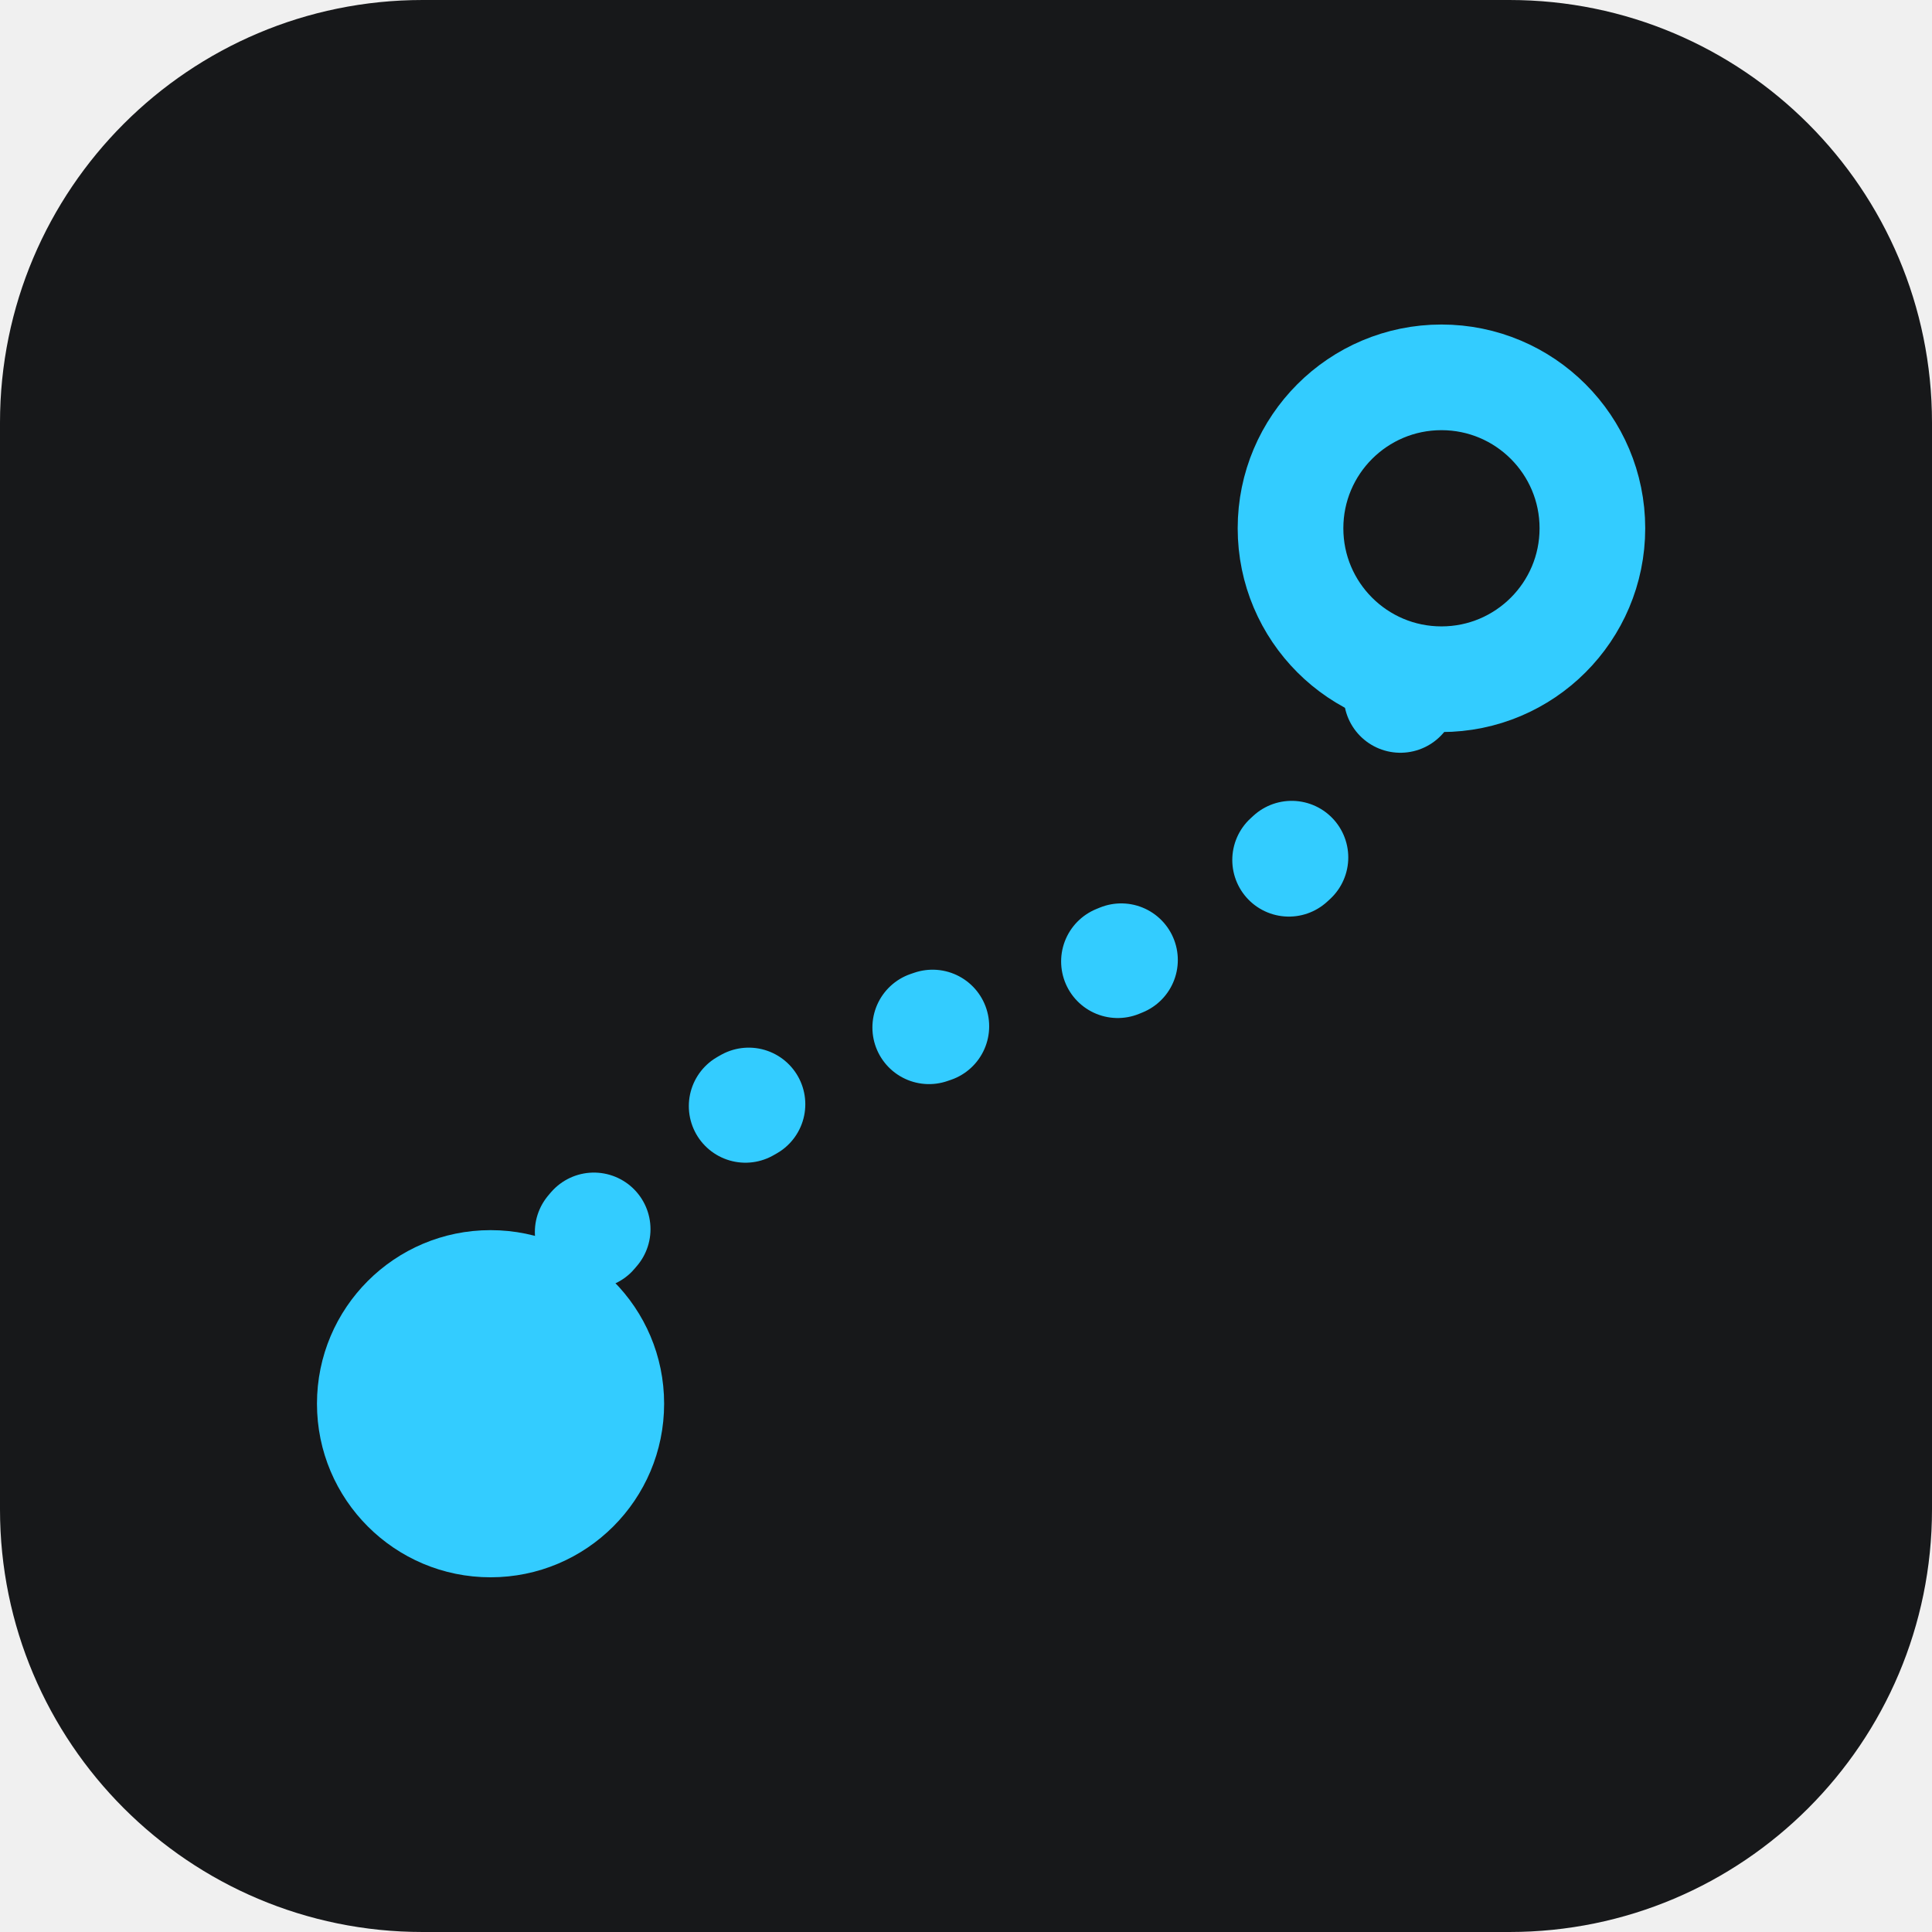
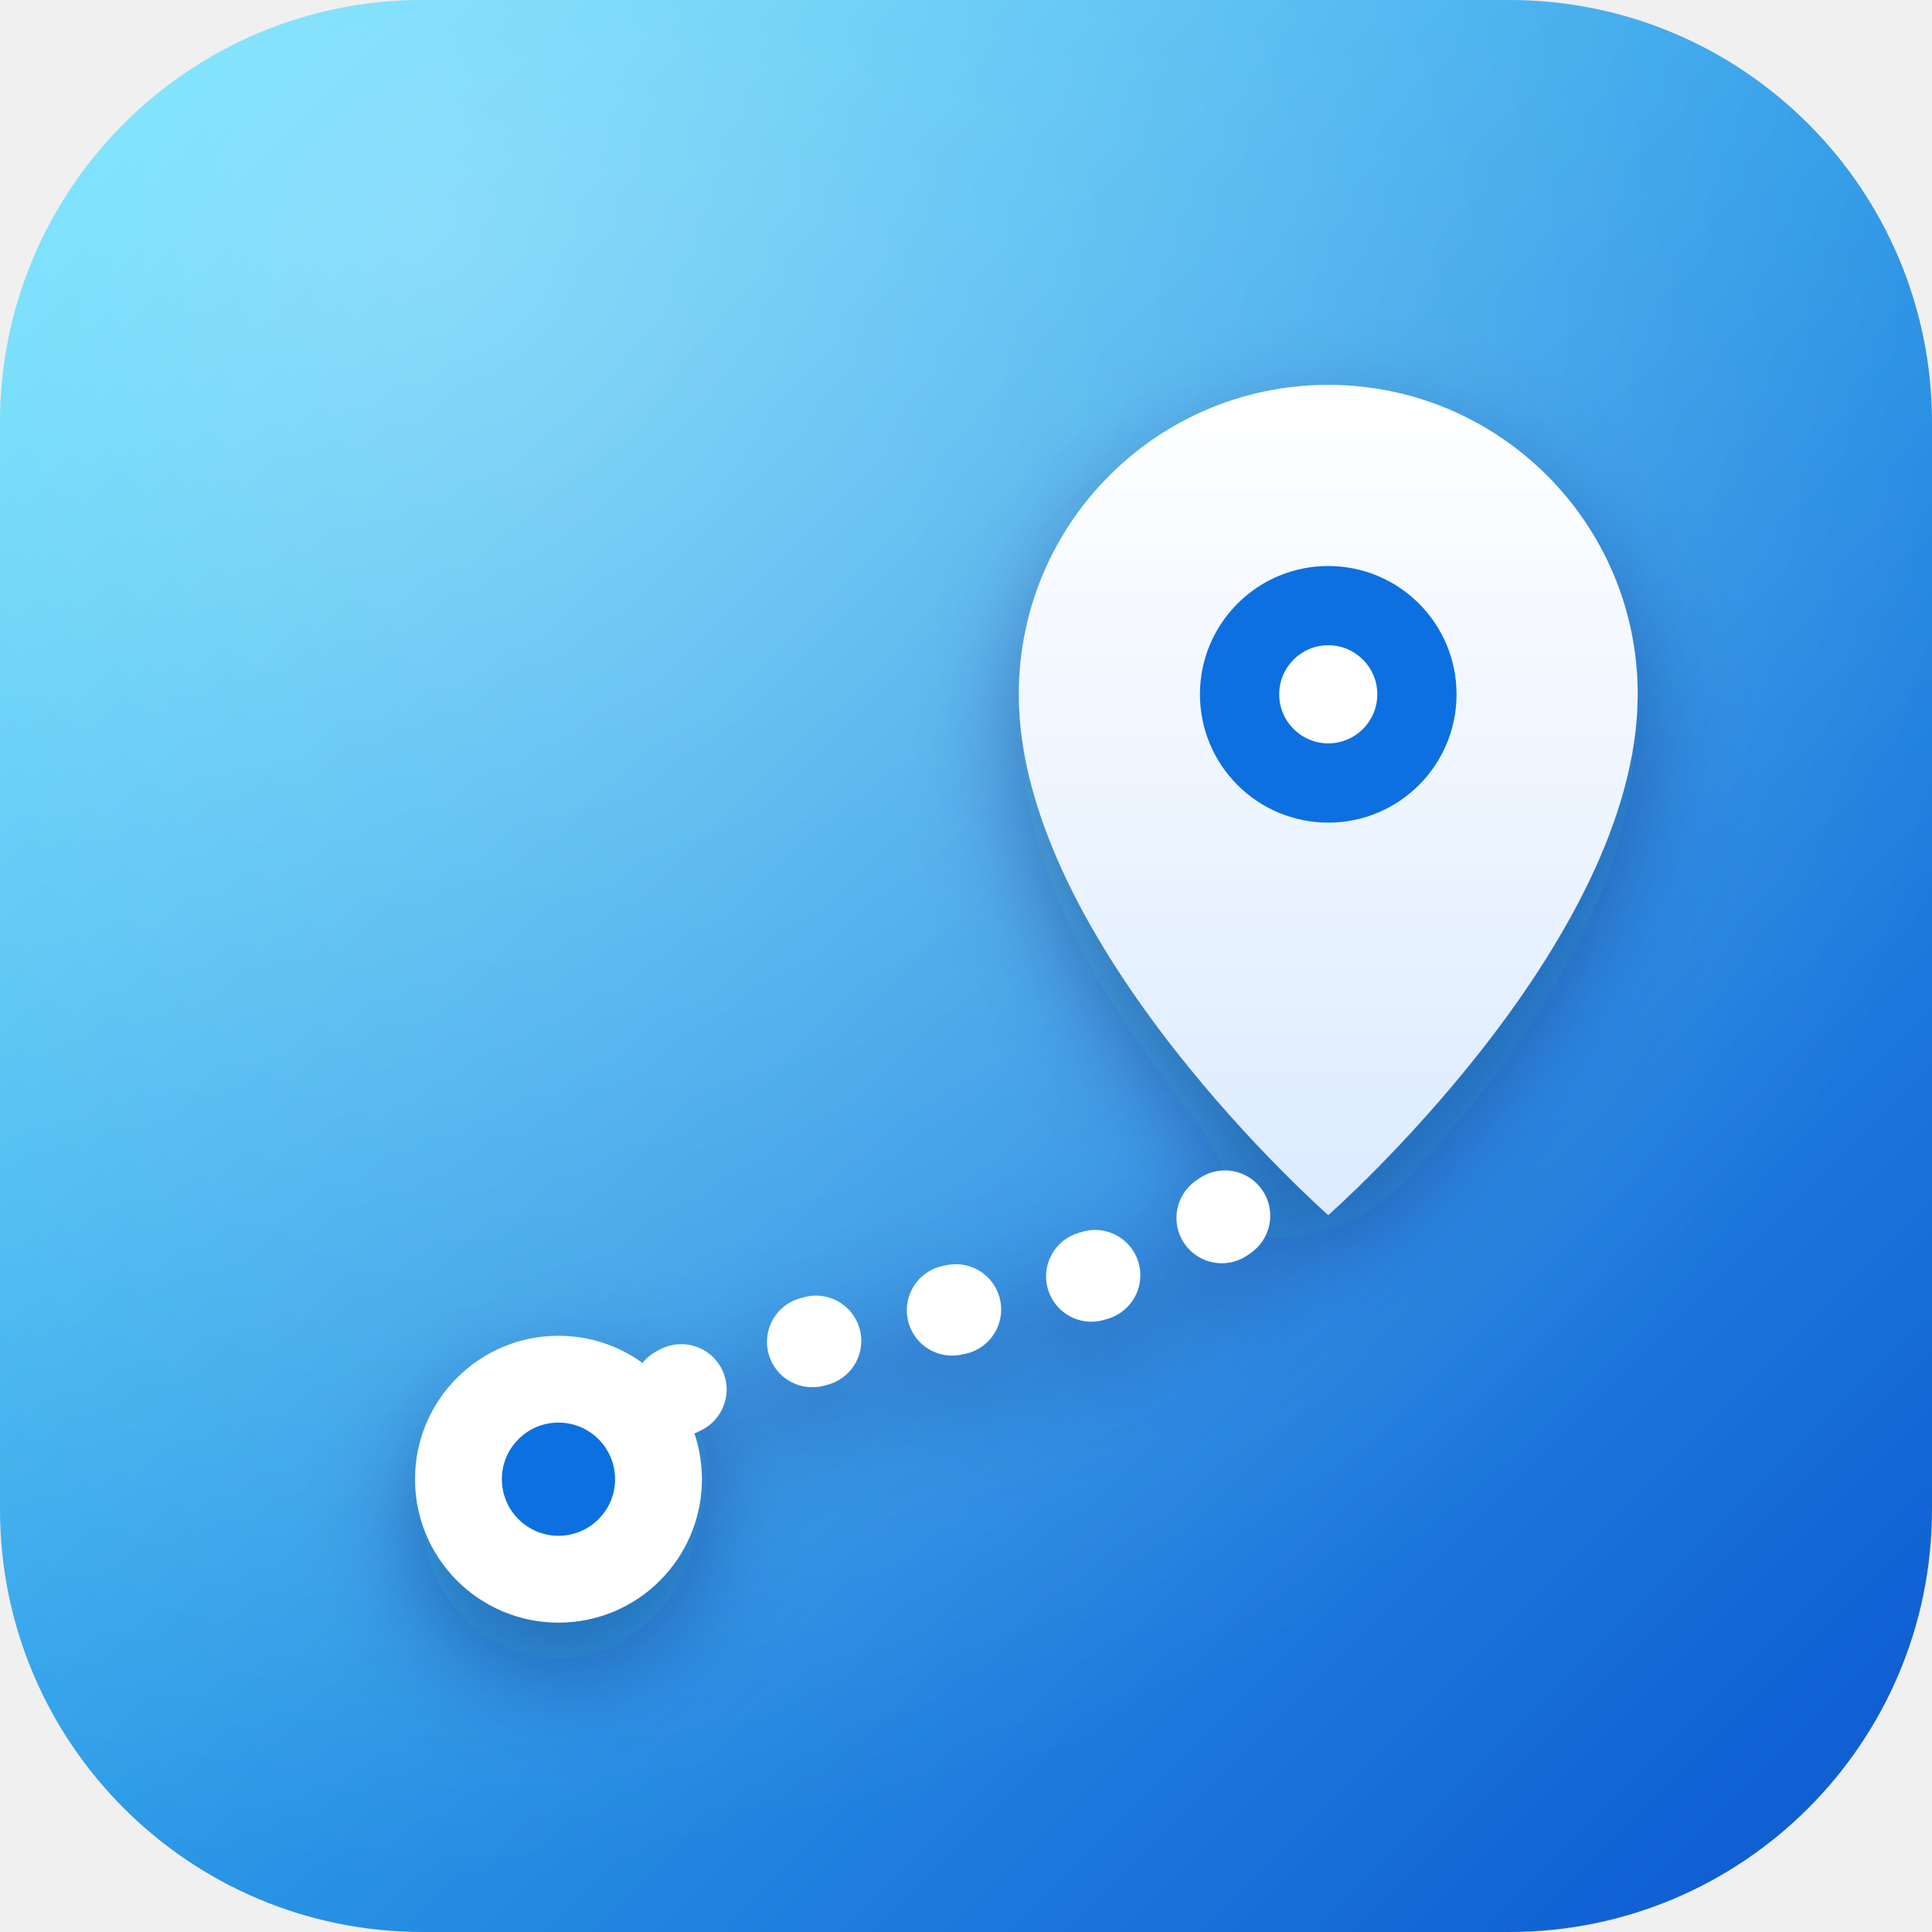
<svg xmlns="http://www.w3.org/2000/svg" viewBox="0 0 512 512">
-   <rect width="512" height="512" rx="112" fill="#17181A" />
-   <path d="M130 372c60-150 230-60 252-232" fill="none" stroke="#33CCFF" stroke-width="30" stroke-linecap="round" stroke-dasharray="1 52" />
-   <circle cx="130" cy="372" r="46" fill="#33CCFF" />
-   <circle cx="382" cy="140" r="40" fill="none" stroke="#33CCFF" stroke-width="28" />
+   <defs>
+     <linearGradient id="g" x1="0" y1="0" x2="1" y2="1">
+       <stop offset="0" stop-color="#4FE0FF" />
+       <stop offset="1" stop-color="#0B55D0" />
+     </linearGradient>
+     <radialGradient id="h" cx=".22" cy=".12" r=".85">
+       <stop offset="0" stop-color="#fff" stop-opacity=".38" />
+       <stop offset="1" stop-color="#fff" stop-opacity="0" />
+     </radialGradient>
+     <linearGradient id="p" x1="0" y1="0" x2="0" y2="1">
+       <stop offset="0" stop-color="#FFFFFF" />
+       <stop offset="1" stop-color="#DCEBFF" />
+     </linearGradient>
+     <filter id="s" x="-30%" y="-30%" width="160%" height="170%">
+       <feDropShadow dx="0" dy="12" stdDeviation="14" flood-color="#021B5C" flood-opacity=".38" />
+     </filter>
+   </defs>
+   <rect width="512" height="512" rx="112" fill="url(#g)" />
+   <rect width="512" height="512" rx="112" fill="url(#h)" />
+   <g filter="url(#s)">
+     <path d="M150 392C196 336 300 360 342 306" fill="none" stroke="#fff" stroke-width="24" stroke-linecap="round" stroke-dasharray="1 37" />
+     <circle cx="148" cy="392" r="38" fill="#fff" />
+     <circle cx="148" cy="392" r="15" fill="#0B6FE0" />
+     <path d="M352 322C352 322 270 250 270 184a82 82 0 1 1 164 0C434 250 352 322 352 322Z" fill="url(#p)" />
+     <circle cx="352" cy="184" r="34" fill="#0B6FE0" />
+     <circle cx="352" cy="184" r="13" fill="#fff" />
+   </g>
</svg>
